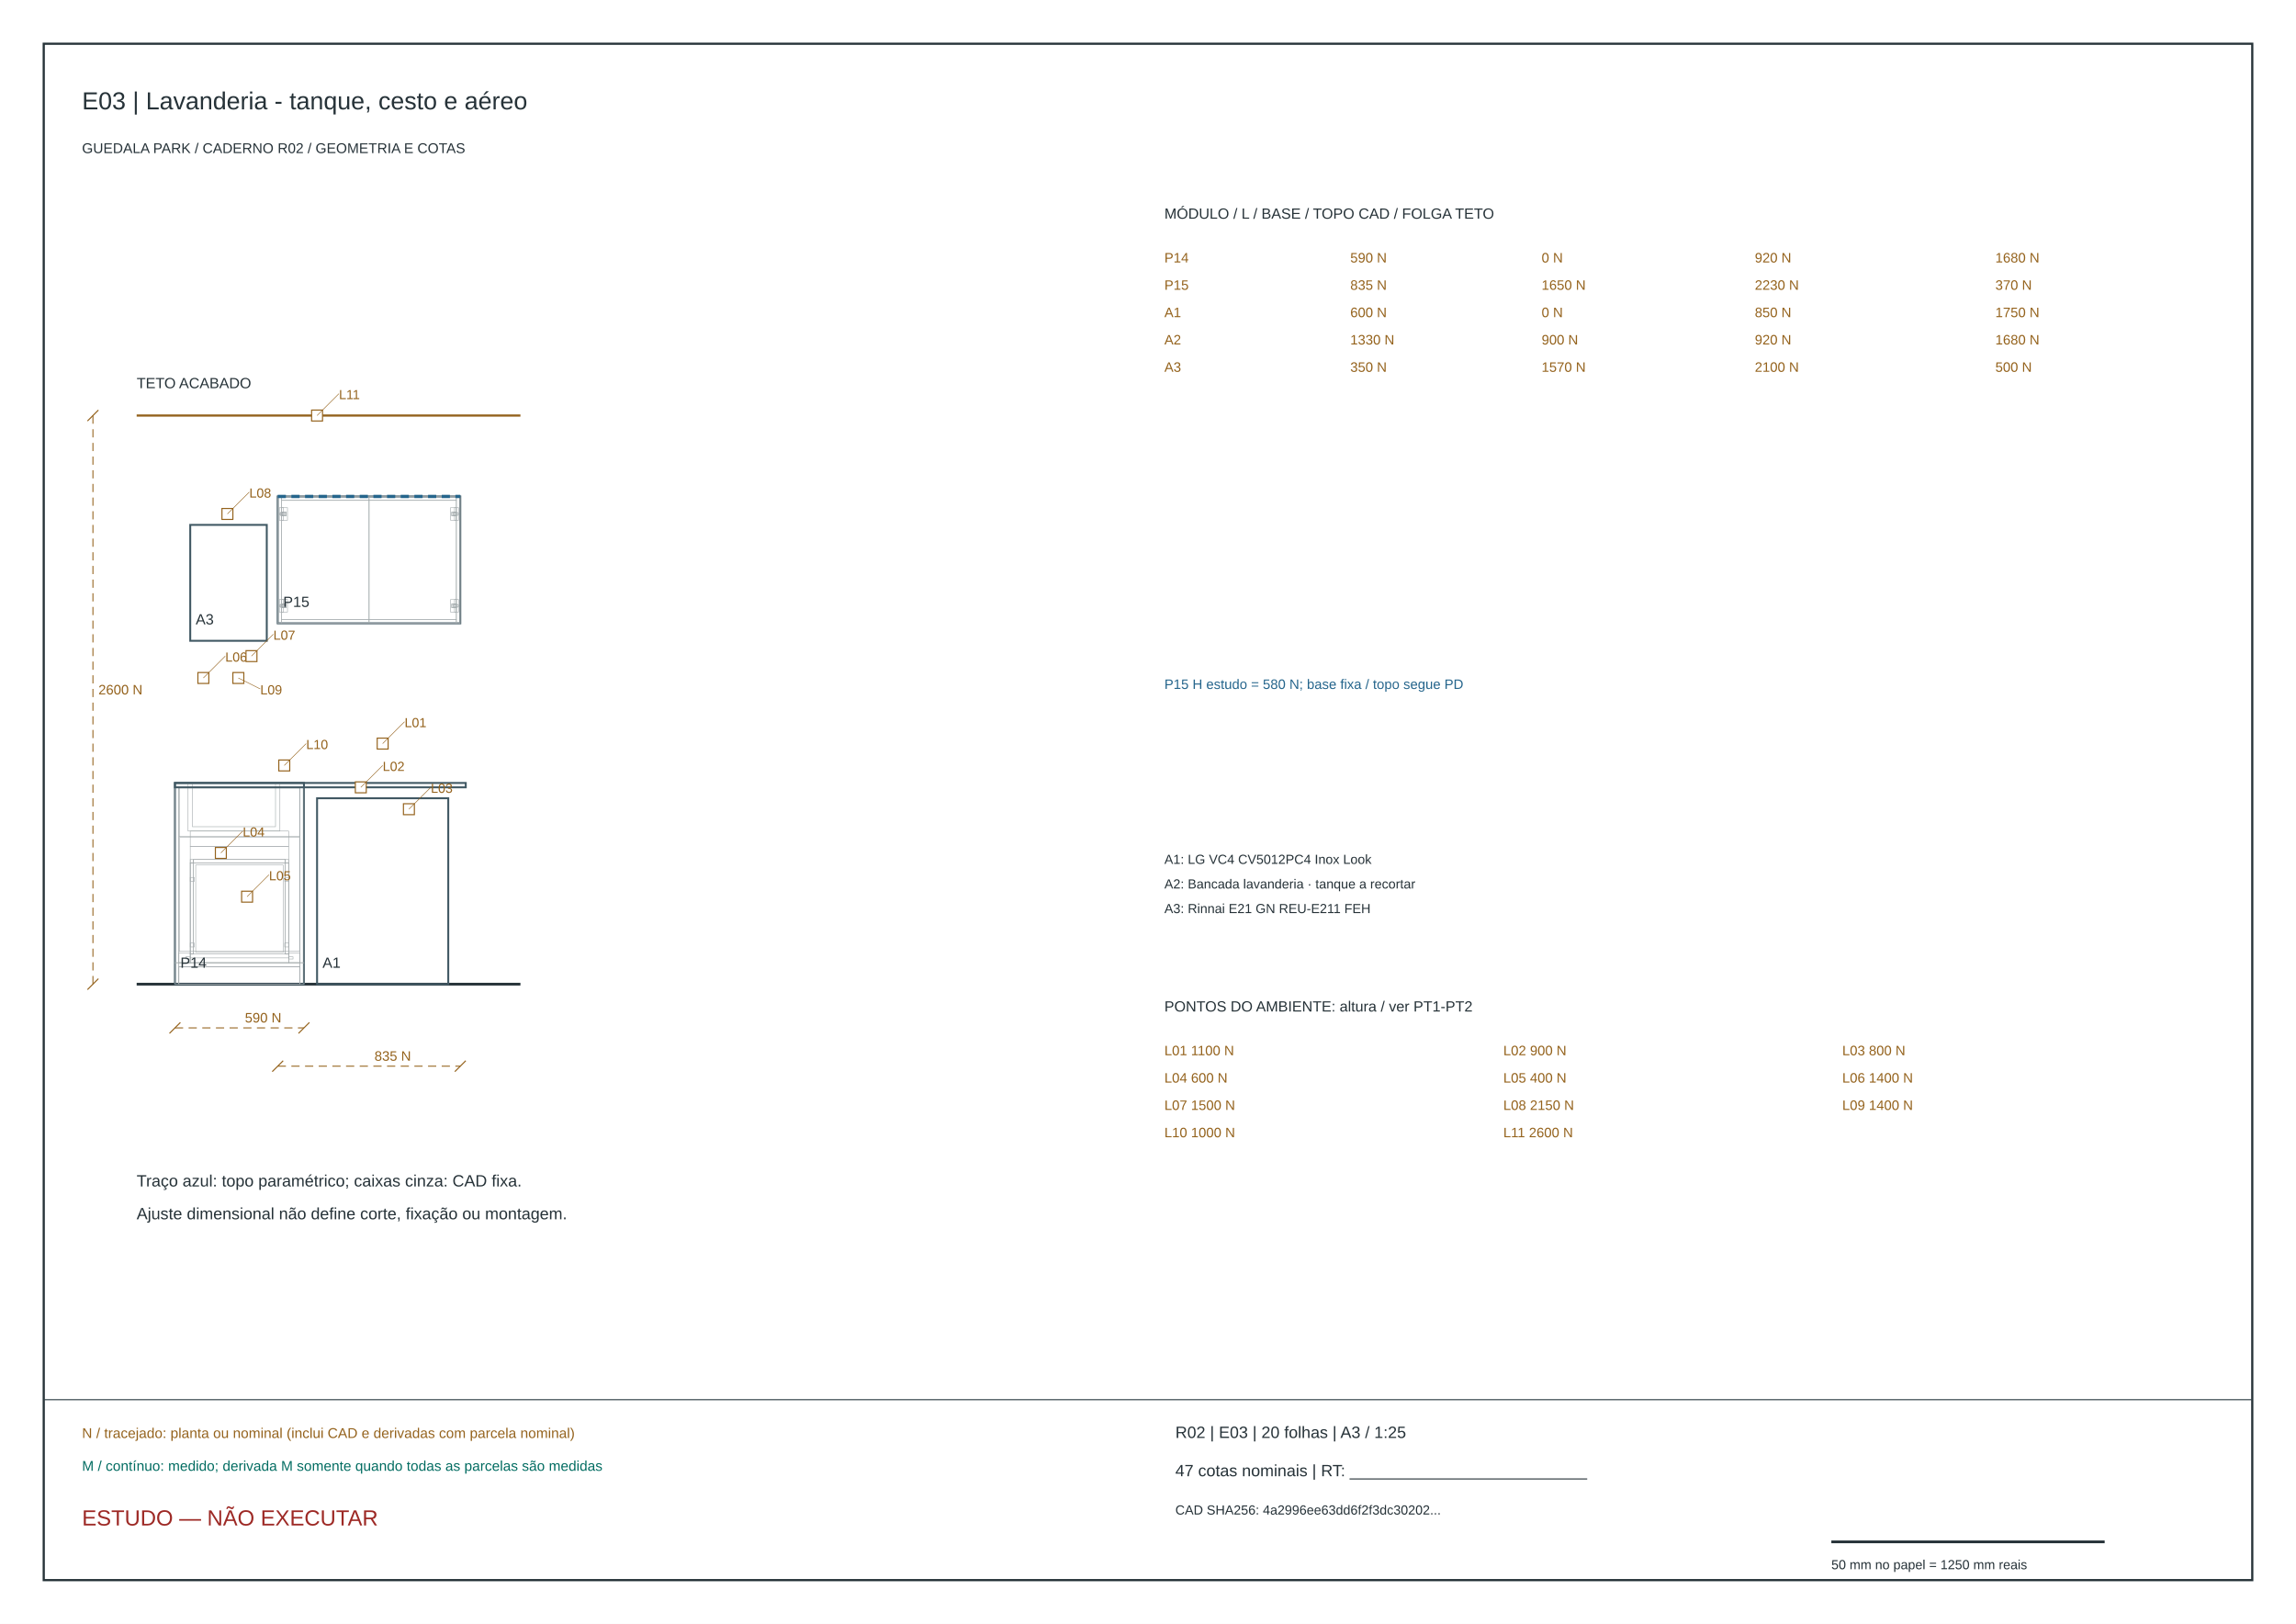
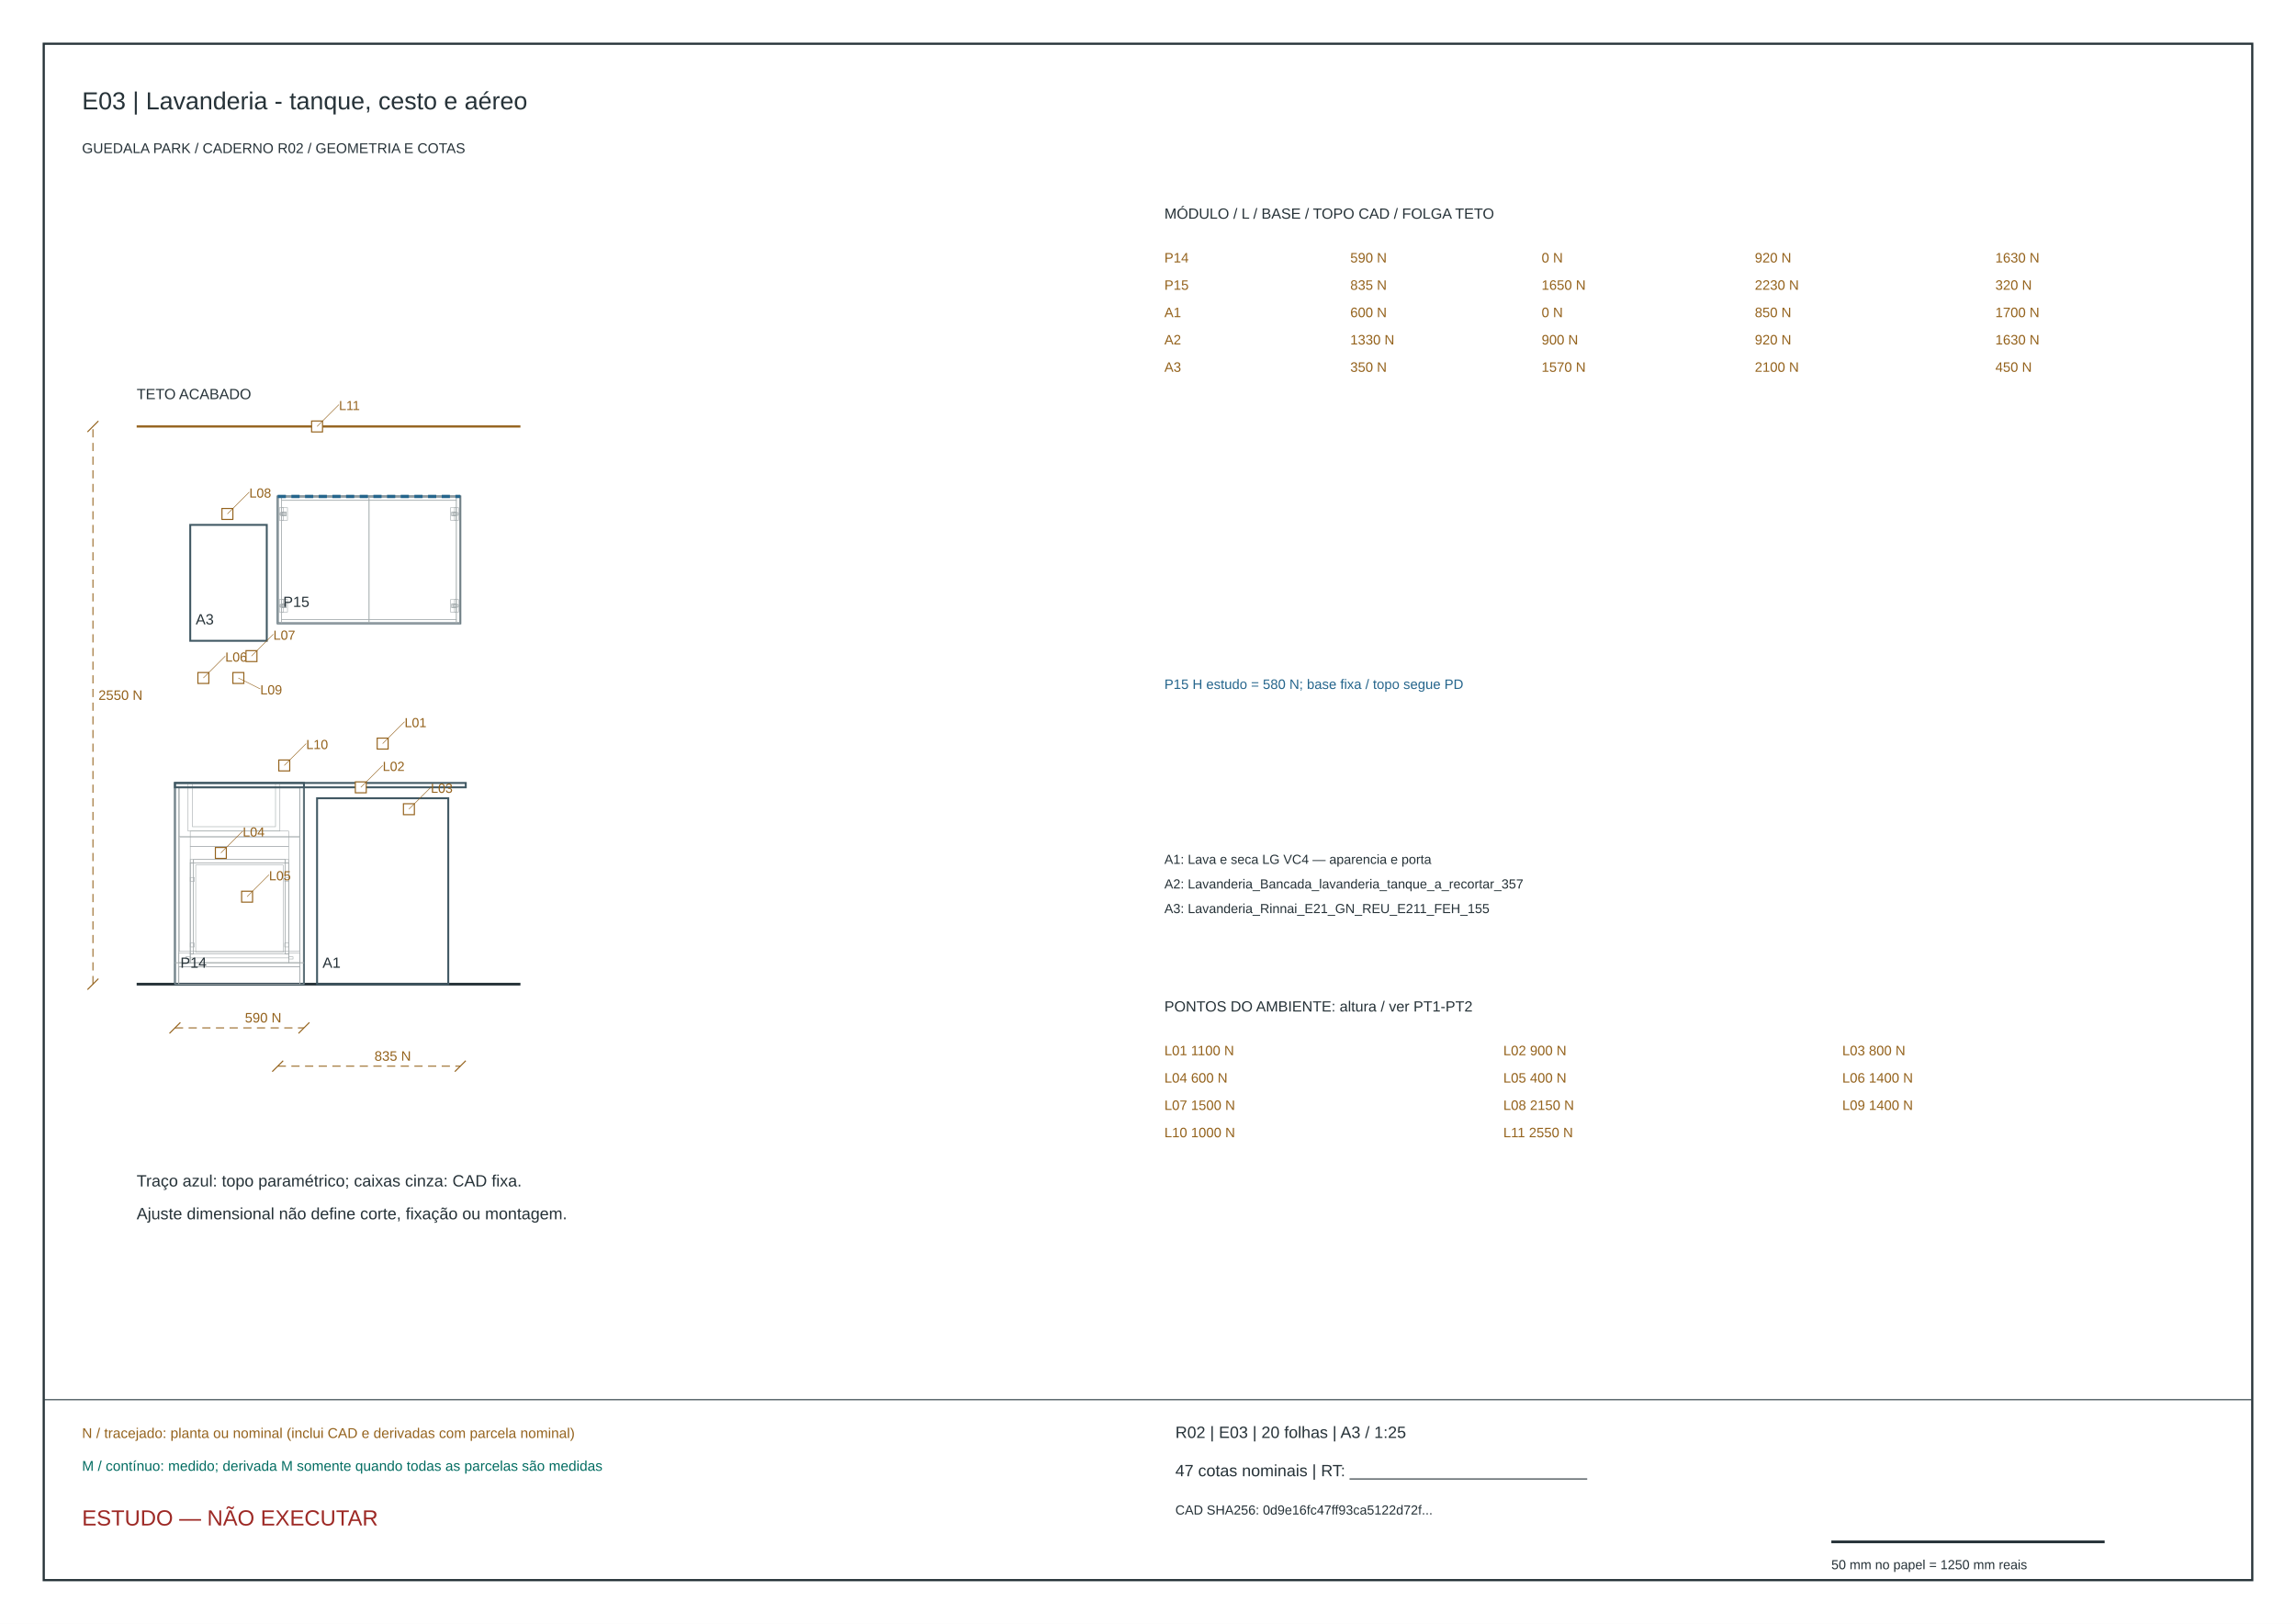
<svg xmlns="http://www.w3.org/2000/svg" width="420mm" height="297mm" viewBox="0 0 420 297">
  <rect width="420" height="297" fill="white" />
  <line x1="25" y1="180" x2="95.2" y2="180" stroke="#263238" stroke-width="0.5" />
-   <line x1="25" y1="76.0" x2="95.2" y2="76.0" stroke="#94621c" stroke-width="0.4" />
-   <line x1="17" y1="180" x2="17" y2="76.0" stroke="#94621c" stroke-width="0.18" stroke-dasharray="1.5 1" />
+   <line x1="25" y1="78.0" x2="95.2" y2="78.0" stroke="#94621c" stroke-width="0.4" />
+   <line x1="17" y1="180" x2="17" y2="78.0" stroke="#94621c" stroke-width="0.18" stroke-dasharray="1.5 1" />
  <line x1="16" y1="181" x2="18" y2="179" stroke="#94621c" stroke-width="0.2" />
-   <line x1="16" y1="77.0" x2="18" y2="75.0" stroke="#94621c" stroke-width="0.2" />
-   <text x="18.0" y="127.0" font-family="Arial, sans-serif" font-size="2.5" fill="#94621c">2600 N</text>
-   <text x="25" y="71.0" font-family="Arial, sans-serif" font-size="2.7" fill="#263238">TETO ACABADO</text>
+   <line x1="16" y1="79.0" x2="18" y2="77.0" stroke="#94621c" stroke-width="0.2" />
+   <text x="18.0" y="128.0" font-family="Arial, sans-serif" font-size="2.5" fill="#94621c">2550 N</text>
+   <text x="25" y="73.0" font-family="Arial, sans-serif" font-size="2.7" fill="#263238">TETO ACABADO</text>
  <text x="213" y="40" font-family="Arial, sans-serif" font-size="2.7" fill="#263238">MÓDULO / L / BASE / TOPO CAD / FOLGA TETO</text>
  <rect x="32.0" y="143.2" width="23.6" height="36.8" stroke="#405863" fill="none" stroke-width="0.35" />
  <rect x="32.0" y="144.0" width="0.72" height="32.08" stroke="#a2aaac" fill="none" stroke-width="0.1" />
  <rect x="54.88" y="144.0" width="0.72" height="32.08" stroke="#a2aaac" fill="none" stroke-width="0.1" />
  <rect x="32.72" y="176.08" width="22.16" height="0.72" stroke="#a2aaac" fill="none" stroke-width="0.1" />
  <rect x="32.72" y="176.8" width="22.16" height="3.2" stroke="#a2aaac" fill="none" stroke-width="0.1" />
  <rect x="32.8" y="144.12" width="22.0" height="8.88" stroke="#a2aaac" fill="none" stroke-width="0.1" />
  <rect x="32.8" y="153.16" width="22.0" height="20.84" stroke="#a2aaac" fill="none" stroke-width="0.1" />
  <rect x="34.8" y="174.48" width="18.0" height="0.72" stroke="#a2aaac" fill="none" stroke-width="0.1" />
  <rect x="34.8" y="157.8" width="0.6" height="16.68" stroke="#a2aaac" fill="none" stroke-width="0.1" />
  <rect x="34.8" y="157.8" width="0.6" height="16.68" stroke="#a2aaac" fill="none" stroke-width="0.1" />
  <rect x="52.2" y="157.8" width="0.6" height="16.68" stroke="#a2aaac" fill="none" stroke-width="0.1" />
  <rect x="52.2" y="157.8" width="0.6" height="16.68" stroke="#a2aaac" fill="none" stroke-width="0.1" />
  <rect x="34.8" y="157.2" width="0.6" height="0.6" stroke="#a2aaac" fill="none" stroke-width="0.1" />
  <rect x="52.2" y="157.2" width="0.6" height="0.6" stroke="#a2aaac" fill="none" stroke-width="0.1" />
  <rect x="35.4" y="157.2" width="16.8" height="0.6" stroke="#a2aaac" fill="none" stroke-width="0.1" />
  <rect x="35.4" y="157.2" width="16.8" height="0.6" stroke="#a2aaac" fill="none" stroke-width="0.1" />
  <rect x="34.8" y="172.48" width="0.72" height="0.72" stroke="#a2aaac" fill="none" stroke-width="0.1" />
  <rect x="34.8" y="160.48" width="0.72" height="0.72" stroke="#a2aaac" fill="none" stroke-width="0.1" />
  <rect x="52.08" y="172.48" width="0.72" height="0.72" stroke="#a2aaac" fill="none" stroke-width="0.1" />
  <rect x="52.08" y="160.48" width="0.72" height="0.72" stroke="#a2aaac" fill="none" stroke-width="0.1" />
  <rect x="32.72" y="174.32" width="2.08" height="1.76" stroke="#a2aaac" fill="none" stroke-width="0.1" />
  <rect x="52.8" y="174.32" width="2.08" height="1.76" stroke="#a2aaac" fill="none" stroke-width="0.1" />
  <rect x="34.0" y="175.0" width="0.8" height="0.4" stroke="#a2aaac" fill="none" stroke-width="0.1" />
  <rect x="52.8" y="175.0" width="0.8" height="0.4" stroke="#a2aaac" fill="none" stroke-width="0.1" />
  <rect x="35.8" y="158.2" width="16.0" height="16.0" stroke="#a2aaac" fill="none" stroke-width="0.1" />
  <rect x="34.4" y="143.2" width="16.8" height="8.8" stroke="#a2aaac" fill="none" stroke-width="0.1" />
  <rect x="35.2" y="143.2" width="15.2" height="8.0" stroke="#a2aaac" fill="none" stroke-width="0.1" />
  <rect x="34.8" y="152.0" width="18.0" height="2.8" stroke="#a2aaac" fill="none" stroke-width="0.1" />
  <rect x="34.8" y="154.8" width="18.0" height="21.28" stroke="#a2aaac" fill="none" stroke-width="0.1" />
  <rect x="32.72" y="144.0" width="22.16" height="32.08" stroke="#a2aaac" fill="none" stroke-width="0.1" />
  <rect x="32.0" y="176.08" width="0.72" height="3.92" stroke="#a2aaac" fill="none" stroke-width="0.1" />
  <rect x="54.88" y="176.08" width="0.72" height="3.92" stroke="#a2aaac" fill="none" stroke-width="0.1" />
  <rect x="32.72" y="176.8" width="22.16" height="3.2" stroke="#a2aaac" fill="none" stroke-width="0.1" />
  <text x="33.0" y="177.0" font-family="Arial, sans-serif" font-size="2.7" fill="#263238">P14</text>
  <text x="213" y="48" font-family="Arial, sans-serif" font-size="2.5" fill="#94621c">P14</text>
  <text x="247" y="48" font-family="Arial, sans-serif" font-size="2.5" fill="#94621c">590 N</text>
  <text x="282" y="48" font-family="Arial, sans-serif" font-size="2.5" fill="#94621c">0 N</text>
  <text x="321" y="48" font-family="Arial, sans-serif" font-size="2.5" fill="#94621c">920 N</text>
-   <text x="365" y="48" font-family="Arial, sans-serif" font-size="2.5" fill="#94621c">1680 N</text>
+   <text x="365" y="48" font-family="Arial, sans-serif" font-size="2.5" fill="#94621c">1630 N</text>
  <line x1="32.0" y1="188" x2="55.6" y2="188" stroke="#94621c" stroke-width="0.18" stroke-dasharray="1.5 1" />
  <line x1="31.0" y1="189" x2="33.0" y2="187" stroke="#94621c" stroke-width="0.2" />
  <line x1="54.6" y1="189" x2="56.6" y2="187" stroke="#94621c" stroke-width="0.2" />
  <text x="44.8" y="187.0" font-family="Arial, sans-serif" font-size="2.5" fill="#94621c">590 N</text>
  <rect x="50.8" y="90.8" width="33.4" height="23.2" stroke="#405863" fill="none" stroke-width="0.35" />
  <rect x="50.8" y="90.8" width="0.72" height="23.2" stroke="#a2aaac" fill="none" stroke-width="0.1" />
  <rect x="83.48" y="90.8" width="0.72" height="23.2" stroke="#a2aaac" fill="none" stroke-width="0.1" />
  <rect x="51.52" y="91.52" width="31.96" height="21.76" stroke="#a2aaac" fill="none" stroke-width="0.1" />
  <rect x="51.52" y="113.28" width="31.96" height="0.72" stroke="#a2aaac" fill="none" stroke-width="0.1" />
  <rect x="51.52" y="90.8" width="31.96" height="0.72" stroke="#a2aaac" fill="none" stroke-width="0.1" />
  <rect x="50.88" y="90.84" width="16.58" height="23.12" stroke="#a2aaac" fill="none" stroke-width="0.1" />
  <rect x="51.6" y="110.498" width="0.517" height="0.604" stroke="#a2aaac" fill="none" stroke-width="0.1" />
  <rect x="51.64" y="110.445" width="0.739" height="0.71" stroke="#a2aaac" fill="none" stroke-width="0.1" />
  <rect x="51.328" y="110.509" width="1.007" height="0.582" stroke="#a2aaac" fill="none" stroke-width="0.1" />
  <rect x="51.126" y="110.654" width="0.881" height="0.292" stroke="#a2aaac" fill="none" stroke-width="0.1" />
  <rect x="51.101" y="109.66" width="1.489" height="2.28" stroke="#a2aaac" fill="none" stroke-width="0.1" />
  <rect x="51.52" y="109.657" width="0.34" height="2.287" stroke="#a2aaac" fill="none" stroke-width="0.1" />
  <rect x="51.6" y="93.698" width="0.517" height="0.604" stroke="#a2aaac" fill="none" stroke-width="0.1" />
  <rect x="51.64" y="93.645" width="0.739" height="0.71" stroke="#a2aaac" fill="none" stroke-width="0.1" />
  <rect x="51.328" y="93.709" width="1.007" height="0.582" stroke="#a2aaac" fill="none" stroke-width="0.1" />
  <rect x="51.126" y="93.854" width="0.881" height="0.292" stroke="#a2aaac" fill="none" stroke-width="0.1" />
  <rect x="51.101" y="92.86" width="1.489" height="2.28" stroke="#a2aaac" fill="none" stroke-width="0.1" />
  <rect x="51.52" y="92.857" width="0.34" height="2.287" stroke="#a2aaac" fill="none" stroke-width="0.1" />
  <rect x="67.54" y="90.84" width="16.58" height="23.12" stroke="#a2aaac" fill="none" stroke-width="0.1" />
  <rect x="82.883" y="110.498" width="0.517" height="0.604" stroke="#a2aaac" fill="none" stroke-width="0.1" />
  <rect x="82.62" y="110.445" width="0.739" height="0.71" stroke="#a2aaac" fill="none" stroke-width="0.1" />
  <rect x="82.665" y="110.509" width="1.007" height="0.582" stroke="#a2aaac" fill="none" stroke-width="0.1" />
  <rect x="82.994" y="110.654" width="0.881" height="0.292" stroke="#a2aaac" fill="none" stroke-width="0.1" />
  <rect x="82.41" y="109.66" width="1.489" height="2.28" stroke="#a2aaac" fill="none" stroke-width="0.1" />
  <rect x="83.14" y="109.657" width="0.34" height="2.287" stroke="#a2aaac" fill="none" stroke-width="0.1" />
  <rect x="82.883" y="93.698" width="0.517" height="0.604" stroke="#a2aaac" fill="none" stroke-width="0.1" />
  <rect x="82.62" y="93.645" width="0.739" height="0.71" stroke="#a2aaac" fill="none" stroke-width="0.1" />
  <rect x="82.665" y="93.709" width="1.007" height="0.582" stroke="#a2aaac" fill="none" stroke-width="0.1" />
  <rect x="82.994" y="93.854" width="0.881" height="0.292" stroke="#a2aaac" fill="none" stroke-width="0.1" />
  <rect x="82.41" y="92.86" width="1.489" height="2.28" stroke="#a2aaac" fill="none" stroke-width="0.1" />
  <rect x="83.14" y="92.857" width="0.34" height="2.287" stroke="#a2aaac" fill="none" stroke-width="0.1" />
  <text x="51.8" y="111.0" font-family="Arial, sans-serif" font-size="2.7" fill="#263238">P15</text>
  <text x="213" y="53" font-family="Arial, sans-serif" font-size="2.5" fill="#94621c">P15</text>
  <text x="247" y="53" font-family="Arial, sans-serif" font-size="2.5" fill="#94621c">835 N</text>
  <text x="282" y="53" font-family="Arial, sans-serif" font-size="2.5" fill="#94621c">1650 N</text>
  <text x="321" y="53" font-family="Arial, sans-serif" font-size="2.5" fill="#94621c">2230 N</text>
-   <text x="365" y="53" font-family="Arial, sans-serif" font-size="2.5" fill="#94621c">370 N</text>
+   <text x="365" y="53" font-family="Arial, sans-serif" font-size="2.5" fill="#94621c">320 N</text>
  <line x1="50.8" y1="195" x2="84.2" y2="195" stroke="#94621c" stroke-width="0.18" stroke-dasharray="1.5 1" />
  <line x1="49.8" y1="196" x2="51.8" y2="194" stroke="#94621c" stroke-width="0.2" />
  <line x1="83.2" y1="196" x2="85.2" y2="194" stroke="#94621c" stroke-width="0.2" />
  <text x="68.5" y="194.0" font-family="Arial, sans-serif" font-size="2.5" fill="#94621c">835 N</text>
  <line x1="50.8" y1="90.8" x2="84.2" y2="90.8" stroke="#25658c" stroke-width="0.6" stroke-dasharray="1.5 1" />
  <text x="213" y="126" font-family="Arial, sans-serif" font-size="2.5" fill="#25658c">P15 H estudo = 580 N; base fixa / topo segue PD</text>
  <rect x="58.0" y="146.0" width="24.0" height="34.0" stroke="#405863" fill="none" stroke-width="0.35" />
  <text x="59.0" y="177.0" font-family="Arial, sans-serif" font-size="2.7" fill="#263238">A1</text>
  <text x="213" y="58" font-family="Arial, sans-serif" font-size="2.5" fill="#94621c">A1</text>
  <text x="247" y="58" font-family="Arial, sans-serif" font-size="2.5" fill="#94621c">600 N</text>
  <text x="282" y="58" font-family="Arial, sans-serif" font-size="2.5" fill="#94621c">0 N</text>
  <text x="321" y="58" font-family="Arial, sans-serif" font-size="2.5" fill="#94621c">850 N</text>
-   <text x="365" y="58" font-family="Arial, sans-serif" font-size="2.5" fill="#94621c">1750 N</text>
+   <text x="365" y="58" font-family="Arial, sans-serif" font-size="2.5" fill="#94621c">1700 N</text>
  <rect x="32.0" y="143.2" width="53.2" height="0.8" stroke="#405863" fill="none" stroke-width="0.35" />
  <text x="213" y="63" font-family="Arial, sans-serif" font-size="2.5" fill="#94621c">A2</text>
  <text x="247" y="63" font-family="Arial, sans-serif" font-size="2.5" fill="#94621c">1330 N</text>
  <text x="282" y="63" font-family="Arial, sans-serif" font-size="2.5" fill="#94621c">900 N</text>
  <text x="321" y="63" font-family="Arial, sans-serif" font-size="2.5" fill="#94621c">920 N</text>
-   <text x="365" y="63" font-family="Arial, sans-serif" font-size="2.5" fill="#94621c">1680 N</text>
+   <text x="365" y="63" font-family="Arial, sans-serif" font-size="2.5" fill="#94621c">1630 N</text>
  <rect x="34.8" y="96.0" width="14.0" height="21.2" stroke="#405863" fill="none" stroke-width="0.35" />
  <text x="35.8" y="114.2" font-family="Arial, sans-serif" font-size="2.7" fill="#263238">A3</text>
  <text x="213" y="68" font-family="Arial, sans-serif" font-size="2.5" fill="#94621c">A3</text>
  <text x="247" y="68" font-family="Arial, sans-serif" font-size="2.5" fill="#94621c">350 N</text>
  <text x="282" y="68" font-family="Arial, sans-serif" font-size="2.5" fill="#94621c">1570 N</text>
  <text x="321" y="68" font-family="Arial, sans-serif" font-size="2.5" fill="#94621c">2100 N</text>
-   <text x="365" y="68" font-family="Arial, sans-serif" font-size="2.5" fill="#94621c">500 N</text>
+   <text x="365" y="68" font-family="Arial, sans-serif" font-size="2.5" fill="#94621c">450 N</text>
  <text x="25" y="217" font-family="Arial, sans-serif" font-size="3" fill="#263238">Traço azul: topo paramétrico; caixas cinza: CAD fixa.</text>
  <text x="25" y="223" font-family="Arial, sans-serif" font-size="3" fill="#263238">Ajuste dimensional não define corte, fixação ou montagem.</text>
-   <text x="213" y="158.0" font-family="Arial, sans-serif" font-size="2.4" fill="#263238">A1: LG VC4 CV5012PC4 Inox Look</text>
-   <text x="213" y="162.5" font-family="Arial, sans-serif" font-size="2.4" fill="#263238">A2: Bancada lavanderia · tanque a recortar</text>
-   <text x="213" y="167.0" font-family="Arial, sans-serif" font-size="2.4" fill="#263238">A3: Rinnai E21 GN REU-E211 FEH</text>
+   <text x="213" y="158.0" font-family="Arial, sans-serif" font-size="2.4" fill="#263238">A1: Lava e seca LG VC4 — aparencia e porta</text>
+   <text x="213" y="162.5" font-family="Arial, sans-serif" font-size="2.4" fill="#263238">A2: Lavanderia_Bancada_lavanderia_tanque_a_recortar_357</text>
+   <text x="213" y="167.0" font-family="Arial, sans-serif" font-size="2.4" fill="#263238">A3: Lavanderia_Rinnai_E21_GN_REU_E211_FEH_155</text>
  <text x="213" y="185" font-family="Arial, sans-serif" font-size="2.7" fill="#263238">PONTOS DO AMBIENTE: altura / ver PT1-PT2</text>
  <text x="213" y="193" font-family="Arial, sans-serif" font-size="2.5" fill="#94621c">L01 1100 N</text>
  <rect x="69.0" y="135.0" width="2" height="2" stroke="#94621c" fill="#ffffff" stroke-width="0.2" />
  <line x1="70.0" y1="136.0" x2="74.0" y2="132.0" stroke="#94621c" stroke-width="0.1" />
  <text x="74.0" y="133.0" font-family="Arial, sans-serif" font-size="2.4" fill="#94621c">L01</text>
  <text x="275" y="193" font-family="Arial, sans-serif" font-size="2.5" fill="#94621c">L02 900 N</text>
  <rect x="65.0" y="143.0" width="2" height="2" stroke="#94621c" fill="#ffffff" stroke-width="0.2" />
  <line x1="66.0" y1="144.0" x2="70.0" y2="140.0" stroke="#94621c" stroke-width="0.1" />
  <text x="70.0" y="141.0" font-family="Arial, sans-serif" font-size="2.4" fill="#94621c">L02</text>
  <text x="337" y="193" font-family="Arial, sans-serif" font-size="2.5" fill="#94621c">L03 800 N</text>
  <rect x="73.8" y="147.0" width="2" height="2" stroke="#94621c" fill="#ffffff" stroke-width="0.2" />
  <line x1="74.8" y1="148.0" x2="78.8" y2="144.0" stroke="#94621c" stroke-width="0.1" />
  <text x="78.8" y="145.0" font-family="Arial, sans-serif" font-size="2.4" fill="#94621c">L03</text>
  <text x="213" y="198" font-family="Arial, sans-serif" font-size="2.5" fill="#94621c">L04 600 N</text>
  <rect x="39.4" y="155.0" width="2" height="2" stroke="#94621c" fill="#ffffff" stroke-width="0.2" />
  <line x1="40.4" y1="156.0" x2="44.4" y2="152.0" stroke="#94621c" stroke-width="0.1" />
  <text x="44.4" y="153.0" font-family="Arial, sans-serif" font-size="2.4" fill="#94621c">L04</text>
  <text x="275" y="198" font-family="Arial, sans-serif" font-size="2.5" fill="#94621c">L05 400 N</text>
  <rect x="44.2" y="163.0" width="2" height="2" stroke="#94621c" fill="#ffffff" stroke-width="0.2" />
  <line x1="45.2" y1="164.0" x2="49.2" y2="160.0" stroke="#94621c" stroke-width="0.1" />
  <text x="49.2" y="161.0" font-family="Arial, sans-serif" font-size="2.4" fill="#94621c">L05</text>
  <text x="337" y="198" font-family="Arial, sans-serif" font-size="2.5" fill="#94621c">L06 1400 N</text>
  <rect x="36.2" y="123.0" width="2" height="2" stroke="#94621c" fill="#ffffff" stroke-width="0.2" />
  <line x1="37.2" y1="124.0" x2="41.2" y2="120.0" stroke="#94621c" stroke-width="0.1" />
  <text x="41.2" y="121.0" font-family="Arial, sans-serif" font-size="2.4" fill="#94621c">L06</text>
  <text x="213" y="203" font-family="Arial, sans-serif" font-size="2.5" fill="#94621c">L07 1500 N</text>
  <rect x="45.0" y="119.0" width="2" height="2" stroke="#94621c" fill="#ffffff" stroke-width="0.2" />
  <line x1="46.0" y1="120.0" x2="50.0" y2="116.0" stroke="#94621c" stroke-width="0.1" />
  <text x="50.0" y="117.0" font-family="Arial, sans-serif" font-size="2.4" fill="#94621c">L07</text>
  <text x="275" y="203" font-family="Arial, sans-serif" font-size="2.5" fill="#94621c">L08 2150 N</text>
  <rect x="40.6" y="93.0" width="2" height="2" stroke="#94621c" fill="#ffffff" stroke-width="0.2" />
  <line x1="41.6" y1="94.0" x2="45.6" y2="90.0" stroke="#94621c" stroke-width="0.1" />
  <text x="45.6" y="91.0" font-family="Arial, sans-serif" font-size="2.4" fill="#94621c">L08</text>
  <text x="337" y="203" font-family="Arial, sans-serif" font-size="2.5" fill="#94621c">L09 1400 N</text>
  <rect x="42.6" y="123.0" width="2" height="2" stroke="#94621c" fill="#ffffff" stroke-width="0.2" />
  <line x1="43.6" y1="124.0" x2="47.6" y2="126.0" stroke="#94621c" stroke-width="0.1" />
  <text x="47.6" y="127.0" font-family="Arial, sans-serif" font-size="2.4" fill="#94621c">L09</text>
  <text x="213" y="208" font-family="Arial, sans-serif" font-size="2.5" fill="#94621c">L10 1000 N</text>
  <rect x="51.0" y="139.0" width="2" height="2" stroke="#94621c" fill="#ffffff" stroke-width="0.2" />
  <line x1="52.0" y1="140.0" x2="56.0" y2="136.0" stroke="#94621c" stroke-width="0.1" />
  <text x="56.0" y="137.0" font-family="Arial, sans-serif" font-size="2.4" fill="#94621c">L10</text>
-   <text x="275" y="208" font-family="Arial, sans-serif" font-size="2.5" fill="#94621c">L11 2600 N</text>
-   <rect x="57.0" y="75.0" width="2" height="2" stroke="#94621c" fill="#ffffff" stroke-width="0.2" />
-   <line x1="58.0" y1="76.0" x2="62.0" y2="72.0" stroke="#94621c" stroke-width="0.1" />
-   <text x="62.0" y="73.0" font-family="Arial, sans-serif" font-size="2.4" fill="#94621c">L11</text>
+   <text x="275" y="208" font-family="Arial, sans-serif" font-size="2.5" fill="#94621c">L11 2550 N</text>
+   <rect x="57.0" y="77.0" width="2" height="2" stroke="#94621c" fill="#ffffff" stroke-width="0.2" />
+   <line x1="58.0" y1="78.0" x2="62.0" y2="74.0" stroke="#94621c" stroke-width="0.1" />
+   <text x="62.0" y="75.0" font-family="Arial, sans-serif" font-size="2.4" fill="#94621c">L11</text>
  <rect x="8" y="8" width="404" height="281" stroke="#263238" fill="none" stroke-width="0.4" />
  <text x="15" y="20" font-family="Arial, sans-serif" font-size="4.5" fill="#263238">E03 | Lavanderia - tanque, cesto e aéreo</text>
  <text x="15" y="28" font-family="Arial, sans-serif" font-size="2.6" fill="#263238">GUEDALA PARK  /  CADERNO R02  /  GEOMETRIA E COTAS</text>
  <line x1="8" y1="256" x2="412" y2="256" stroke="#34434a" stroke-width="0.2" />
  <text x="15" y="263" font-family="Arial, sans-serif" font-size="2.6" fill="#94621c">N / tracejado: planta ou nominal (inclui CAD e derivadas com parcela nominal)</text>
  <text x="15" y="269" font-family="Arial, sans-serif" font-size="2.6" fill="#006b60">M / contínuo: medido; derivada M somente quando todas as parcelas são medidas</text>
  <text x="15" y="279" font-family="Arial, sans-serif" font-size="4" fill="#9d2925">ESTUDO — NÃO EXECUTAR</text>
  <text x="215" y="263" font-family="Arial, sans-serif" font-size="3" fill="#263238">R02 | E03 | 20 folhas | A3 / 1:25</text>
  <text x="215" y="270" font-family="Arial, sans-serif" font-size="3" fill="#263238">47 cotas nominais | RT: __________________________</text>
-   <text x="215" y="277" font-family="Arial, sans-serif" font-size="2.4" fill="#263238">CAD SHA256: 4a2996ee63dd6f2f3dc30202...</text>
+   <text x="215" y="277" font-family="Arial, sans-serif" font-size="2.4" fill="#263238">CAD SHA256: 0d9e16fc47ff93ca5122d72f...</text>
  <line x1="335" y1="282" x2="385" y2="282" stroke="#263238" stroke-width="0.5" />
  <text x="335" y="287" font-family="Arial, sans-serif" font-size="2.4" fill="#263238">50 mm no papel = 1250 mm reais</text>
</svg>
